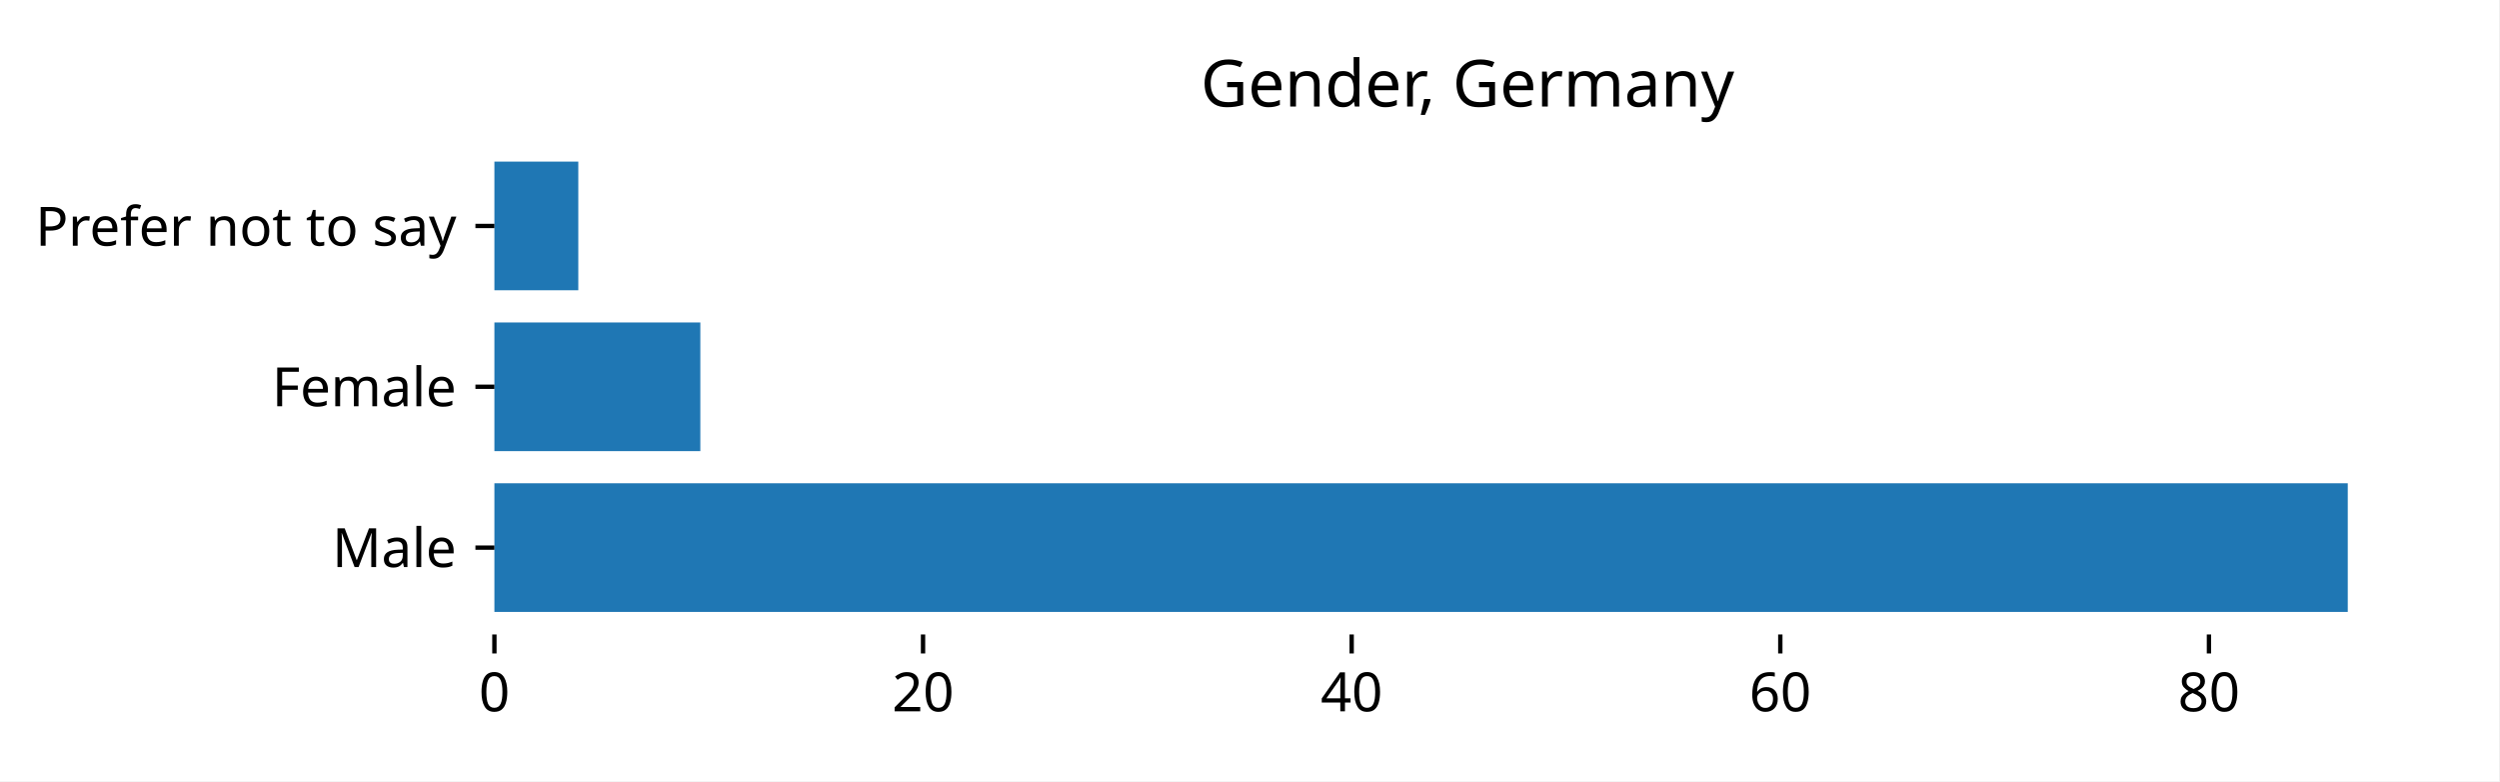
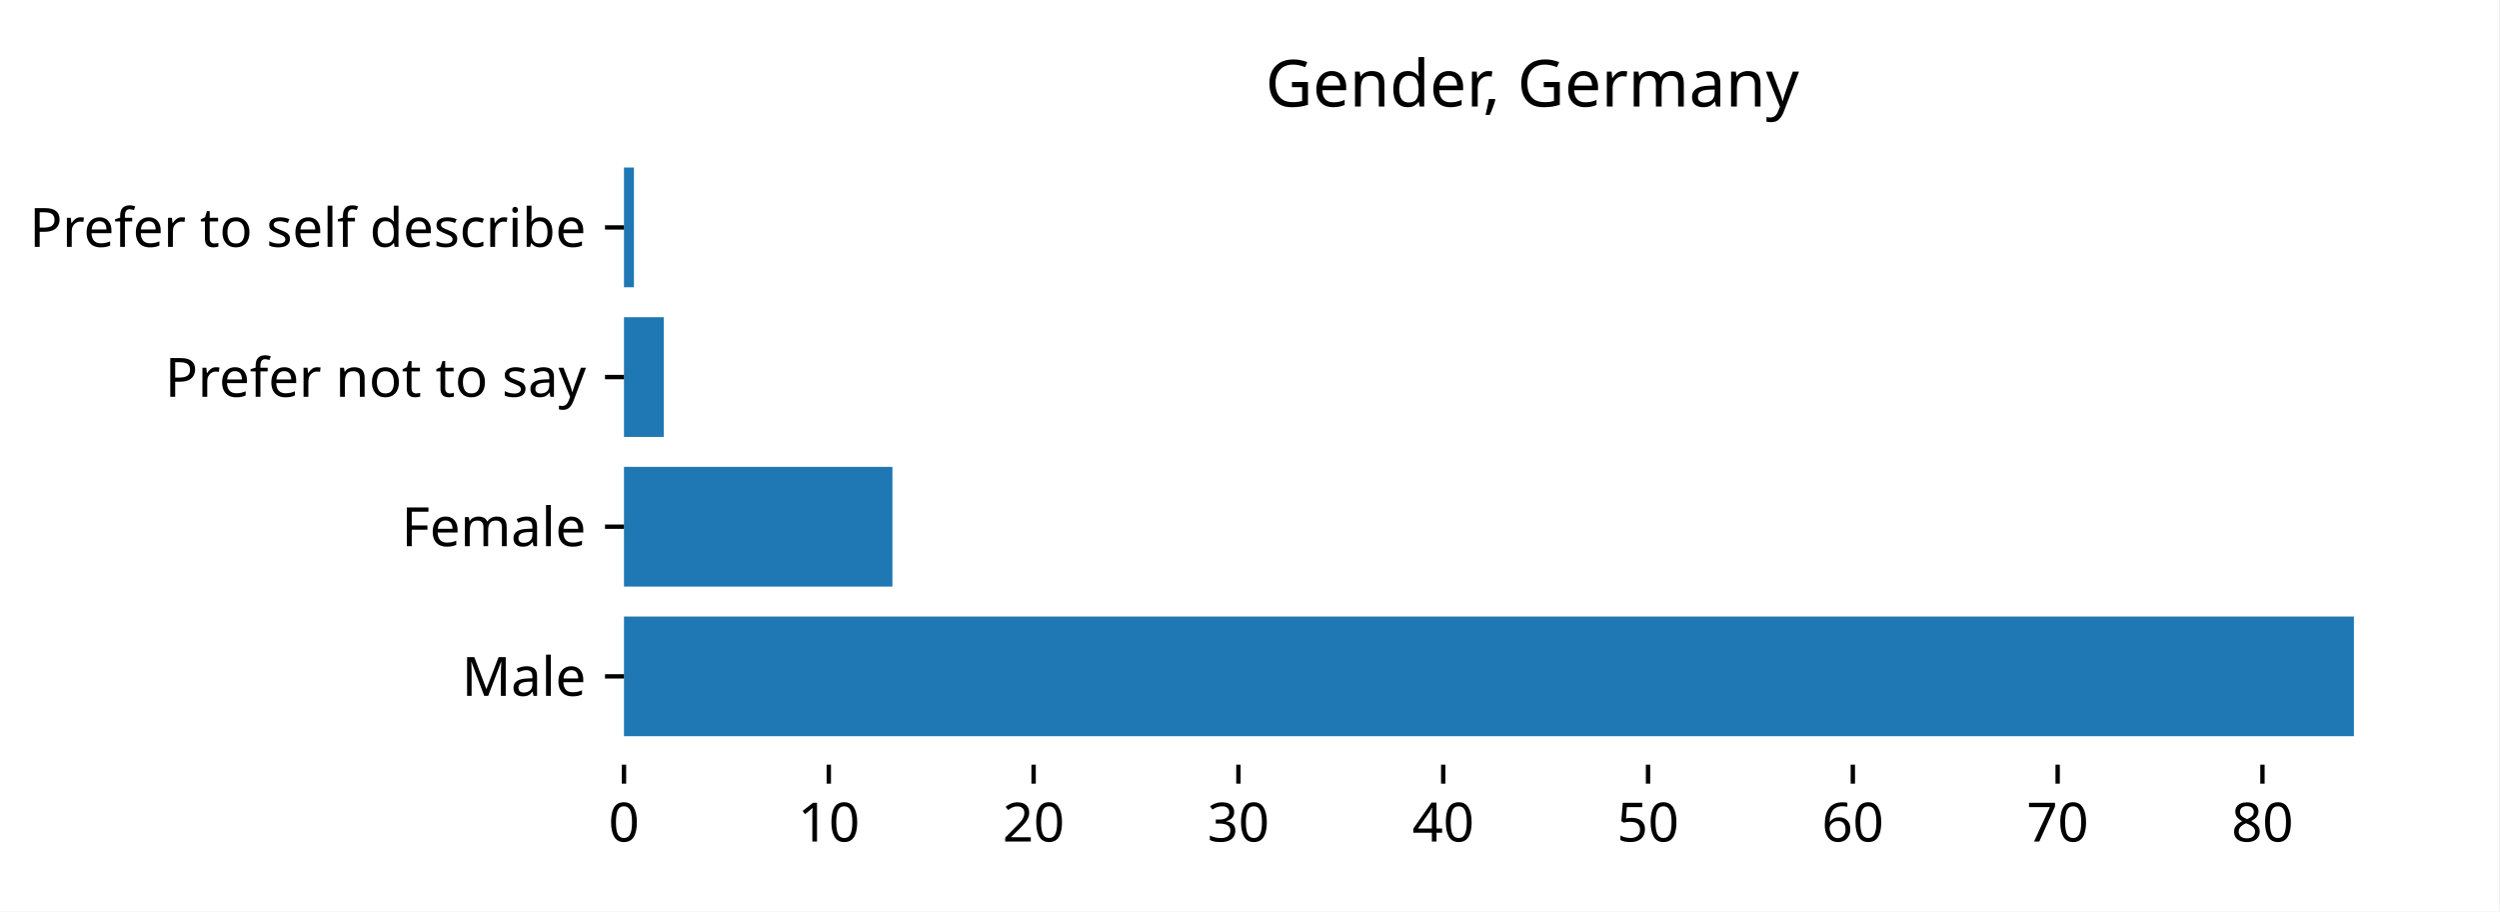
- <svg xmlns="http://www.w3.org/2000/svg" xmlns:xlink="http://www.w3.org/1999/xlink" width="460.8pt" height="144pt" viewBox="0 0 460.8 144" version="1.1">
+ <svg xmlns="http://www.w3.org/2000/svg" xmlns:xlink="http://www.w3.org/1999/xlink" width="460.8pt" height="168pt" viewBox="0 0 460.8 168" version="1.1">
  <defs>
    <style type="text/css">*{stroke-linejoin: round; stroke-linecap: butt}</style>
  </defs>
  <g id="figure_1">
    <g id="patch_1">
-       <path d="M 0 144  L 460.8 144  L 460.8 0  L 0 0  z " style="fill: #ffffff" />
+       <path d="M 0 168  L 460.8 168  L 460.8 0  L 0 0  z " style="fill: #ffffff" />
    </g>
    <g id="axes_1">
      <g id="patch_2">
-         <path d="M 91.164 116.942  L 450 116.942  L 450 25.642  L 91.164 25.642  z " style="fill: #ffffff" />
+         <path d="M 115.059 140.942  L 450 140.942  L 450 25.642  L 115.059 25.642  z " style="fill: #ffffff" />
      </g>
      <g id="patch_3">
-         <path d="M 91.164 112.792  L 432.913 112.792  L 432.913 89.078  L 91.164 89.078  z " clip-path="url(#pad59c91c10)" style="fill: #1f77b4" />
+         <path d="M 115.059 135.701  L 434.05 135.701  L 434.05 113.634  L 115.059 113.634  z " clip-path="url(#p052ccbff43)" style="fill: #1f77b4" />
      </g>
      <g id="patch_4">
-         <path d="M 91.164 83.149  L 129.136 83.149  L 129.136 59.435  L 91.164 59.435  z " clip-path="url(#pad59c91c10)" style="fill: #1f77b4" />
+         <path d="M 115.059 108.118  L 164.558 108.118  L 164.558 86.051  L 115.059 86.051  z " clip-path="url(#p052ccbff43)" style="fill: #1f77b4" />
      </g>
      <g id="patch_5">
-         <path d="M 91.164 53.507  L 106.634 53.507  L 106.634 29.792  L 91.164 29.792  z " clip-path="url(#pad59c91c10)" style="fill: #1f77b4" />
+         <path d="M 115.059 80.534  L 122.393 80.534  L 122.393 58.467  L 115.059 58.467  z " clip-path="url(#p052ccbff43)" style="fill: #1f77b4" />
+       </g>
+       <g id="patch_6">
+         <path d="M 115.059 52.95  L 116.893 52.95  L 116.893 30.883  L 115.059 30.883  z " clip-path="url(#p052ccbff43)" style="fill: #1f77b4" />
      </g>
      <g id="matplotlib.axis_1">
        <g id="xtick_1">
          <g id="line2d_1">
            <defs>
              <path id="m4c99cd72f3" d="M 0 0  L 0 3.5  " style="stroke: #000000; stroke-width: 0.8" />
            </defs>
            <g>
-               <use xlink:href="#m4c99cd72f3" x="91.164" y="116.942" style="stroke: #000000; stroke-width: 0.8" />
+               <use xlink:href="#m4c99cd72f3" x="115.059" y="140.942" style="stroke: #000000; stroke-width: 0.8" />
            </g>
          </g>
          <g id="text_1">
-             <text style="font: 10px 'sans-serif'; text-anchor: middle" x="91.164" y="131.116" transform="rotate(-0, 91.16406, 131.1156)">0</text>
+             <text style="font: 10px 'sans-serif'; text-anchor: middle" x="115.059" y="155.116" transform="rotate(-0, 115.0594, 155.1156)">0</text>
          </g>
        </g>
        <g id="xtick_2">
          <g id="line2d_2">
            <g>
-               <use xlink:href="#m4c99cd72f3" x="170.202" y="116.942" style="stroke: #000000; stroke-width: 0.8" />
+               <use xlink:href="#m4c99cd72f3" x="152.825" y="140.942" style="stroke: #000000; stroke-width: 0.8" />
            </g>
          </g>
          <g id="text_2">
-             <text style="font: 10px 'sans-serif'; text-anchor: middle" x="170.202" y="131.116" transform="rotate(-0, 170.2022, 131.1156)">20</text>
+             <text style="font: 10px 'sans-serif'; text-anchor: middle" x="152.825" y="155.116" transform="rotate(-0, 152.825, 155.1156)">10</text>
          </g>
        </g>
        <g id="xtick_3">
          <g id="line2d_3">
            <g>
-               <use xlink:href="#m4c99cd72f3" x="249.24" y="116.942" style="stroke: #000000; stroke-width: 0.8" />
+               <use xlink:href="#m4c99cd72f3" x="190.591" y="140.942" style="stroke: #000000; stroke-width: 0.8" />
            </g>
          </g>
          <g id="text_3">
-             <text style="font: 10px 'sans-serif'; text-anchor: middle" x="249.24" y="131.116" transform="rotate(-0, 249.2403, 131.1156)">40</text>
+             <text style="font: 10px 'sans-serif'; text-anchor: middle" x="190.591" y="155.116" transform="rotate(-0, 190.5906, 155.1156)">20</text>
          </g>
        </g>
        <g id="xtick_4">
          <g id="line2d_4">
            <g>
-               <use xlink:href="#m4c99cd72f3" x="328.278" y="116.942" style="stroke: #000000; stroke-width: 0.8" />
+               <use xlink:href="#m4c99cd72f3" x="228.356" y="140.942" style="stroke: #000000; stroke-width: 0.8" />
            </g>
          </g>
          <g id="text_4">
-             <text style="font: 10px 'sans-serif'; text-anchor: middle" x="328.278" y="131.116" transform="rotate(-0, 328.2785, 131.1156)">60</text>
+             <text style="font: 10px 'sans-serif'; text-anchor: middle" x="228.356" y="155.116" transform="rotate(-0, 228.3562, 155.1156)">30</text>
          </g>
        </g>
        <g id="xtick_5">
          <g id="line2d_5">
            <g>
-               <use xlink:href="#m4c99cd72f3" x="407.317" y="116.942" style="stroke: #000000; stroke-width: 0.8" />
+               <use xlink:href="#m4c99cd72f3" x="266.122" y="140.942" style="stroke: #000000; stroke-width: 0.8" />
            </g>
          </g>
          <g id="text_5">
-             <text style="font: 10px 'sans-serif'; text-anchor: middle" x="407.317" y="131.116" transform="rotate(-0, 407.3166, 131.1156)">80</text>
+             <text style="font: 10px 'sans-serif'; text-anchor: middle" x="266.122" y="155.116" transform="rotate(-0, 266.1218, 155.1156)">40</text>
+           </g>
+         </g>
+         <g id="xtick_6">
+           <g id="line2d_6">
+             <g>
+               <use xlink:href="#m4c99cd72f3" x="303.887" y="140.942" style="stroke: #000000; stroke-width: 0.8" />
+             </g>
+           </g>
+           <g id="text_6">
+             <text style="font: 10px 'sans-serif'; text-anchor: middle" x="303.887" y="155.116" transform="rotate(-0, 303.8874, 155.1156)">50</text>
+           </g>
+         </g>
+         <g id="xtick_7">
+           <g id="line2d_7">
+             <g>
+               <use xlink:href="#m4c99cd72f3" x="341.653" y="140.942" style="stroke: #000000; stroke-width: 0.8" />
+             </g>
+           </g>
+           <g id="text_7">
+             <text style="font: 10px 'sans-serif'; text-anchor: middle" x="341.653" y="155.116" transform="rotate(-0, 341.653, 155.1156)">60</text>
+           </g>
+         </g>
+         <g id="xtick_8">
+           <g id="line2d_8">
+             <g>
+               <use xlink:href="#m4c99cd72f3" x="379.419" y="140.942" style="stroke: #000000; stroke-width: 0.8" />
+             </g>
+           </g>
+           <g id="text_8">
+             <text style="font: 10px 'sans-serif'; text-anchor: middle" x="379.419" y="155.116" transform="rotate(-0, 379.4186, 155.1156)">70</text>
+           </g>
+         </g>
+         <g id="xtick_9">
+           <g id="line2d_9">
+             <g>
+               <use xlink:href="#m4c99cd72f3" x="417.184" y="140.942" style="stroke: #000000; stroke-width: 0.8" />
+             </g>
+           </g>
+           <g id="text_9">
+             <text style="font: 10px 'sans-serif'; text-anchor: middle" x="417.184" y="155.116" transform="rotate(-0, 417.1843, 155.1156)">80</text>
          </g>
        </g>
      </g>
      <g id="matplotlib.axis_2">
        <g id="ytick_1">
-           <g id="line2d_6">
+           <g id="line2d_10">
            <defs>
              <path id="m8e343aef83" d="M 0 0  L -3.5 0  " style="stroke: #000000; stroke-width: 0.8" />
            </defs>
            <g>
-               <use xlink:href="#m8e343aef83" x="91.164" y="100.935" style="stroke: #000000; stroke-width: 0.8" />
+               <use xlink:href="#m8e343aef83" x="115.059" y="124.668" style="stroke: #000000; stroke-width: 0.8" />
            </g>
          </g>
-           <g id="text_6">
-             <text style="font: 10px 'sans-serif'; text-anchor: end" x="84.164" y="104.522" transform="rotate(-0, 84.16406, 104.5218)">Male</text>
+           <g id="text_10">
+             <text style="font: 10px 'sans-serif'; text-anchor: end" x="108.059" y="128.255" transform="rotate(-0, 108.0594, 128.2545)">Male</text>
          </g>
        </g>
        <g id="ytick_2">
-           <g id="line2d_7">
+           <g id="line2d_11">
            <g>
-               <use xlink:href="#m8e343aef83" x="91.164" y="71.292" style="stroke: #000000; stroke-width: 0.8" />
+               <use xlink:href="#m8e343aef83" x="115.059" y="97.084" style="stroke: #000000; stroke-width: 0.8" />
            </g>
          </g>
-           <g id="text_7">
-             <text style="font: 10px 'sans-serif'; text-anchor: end" x="84.164" y="74.879" transform="rotate(-0, 84.16406, 74.87906)">Female</text>
+           <g id="text_11">
+             <text style="font: 10px 'sans-serif'; text-anchor: end" x="108.059" y="100.671" transform="rotate(-0, 108.0594, 100.6709)">Female</text>
          </g>
        </g>
        <g id="ytick_3">
-           <g id="line2d_8">
+           <g id="line2d_12">
            <g>
-               <use xlink:href="#m8e343aef83" x="91.164" y="41.65" style="stroke: #000000; stroke-width: 0.8" />
+               <use xlink:href="#m8e343aef83" x="115.059" y="69.501" style="stroke: #000000; stroke-width: 0.8" />
            </g>
          </g>
-           <g id="text_8">
-             <text style="font: 10px 'sans-serif'; text-anchor: end" x="84.164" y="45.287" transform="rotate(-0, 84.16406, 45.28709)">Prefer not to say</text>
+           <g id="text_12">
+             <text style="font: 10px 'sans-serif'; text-anchor: end" x="108.059" y="73.138" transform="rotate(-0, 108.0594, 73.13801)">Prefer not to say</text>
+           </g>
+         </g>
+         <g id="ytick_4">
+           <g id="line2d_13">
+             <g>
+               <use xlink:href="#m8e343aef83" x="115.059" y="41.917" style="stroke: #000000; stroke-width: 0.8" />
+             </g>
+           </g>
+           <g id="text_13">
+             <text style="font: 10px 'sans-serif'; text-anchor: end" x="108.059" y="45.504" transform="rotate(-0, 108.0594, 45.50358)">Prefer to self describe</text>
          </g>
        </g>
      </g>
-       <g id="text_9">
-         <text style="font: 12px 'sans-serif'; text-anchor: middle" x="270.582" y="19.642" transform="rotate(-0, 270.582, 19.6425)">Gender, Germany</text>
+       <g id="text_14">
+         <text style="font: 12px 'sans-serif'; text-anchor: middle" x="282.53" y="19.642" transform="rotate(-0, 282.5297, 19.6425)">Gender, Germany</text>
      </g>
    </g>
  </g>
  <defs>
-     <clipPath id="pad59c91c10">
-       <rect x="91.164" y="25.642" width="358.836" height="91.3" />
+     <clipPath id="p052ccbff43">
+       <rect x="115.059" y="25.642" width="334.941" height="115.3" />
    </clipPath>
  </defs>
</svg>
